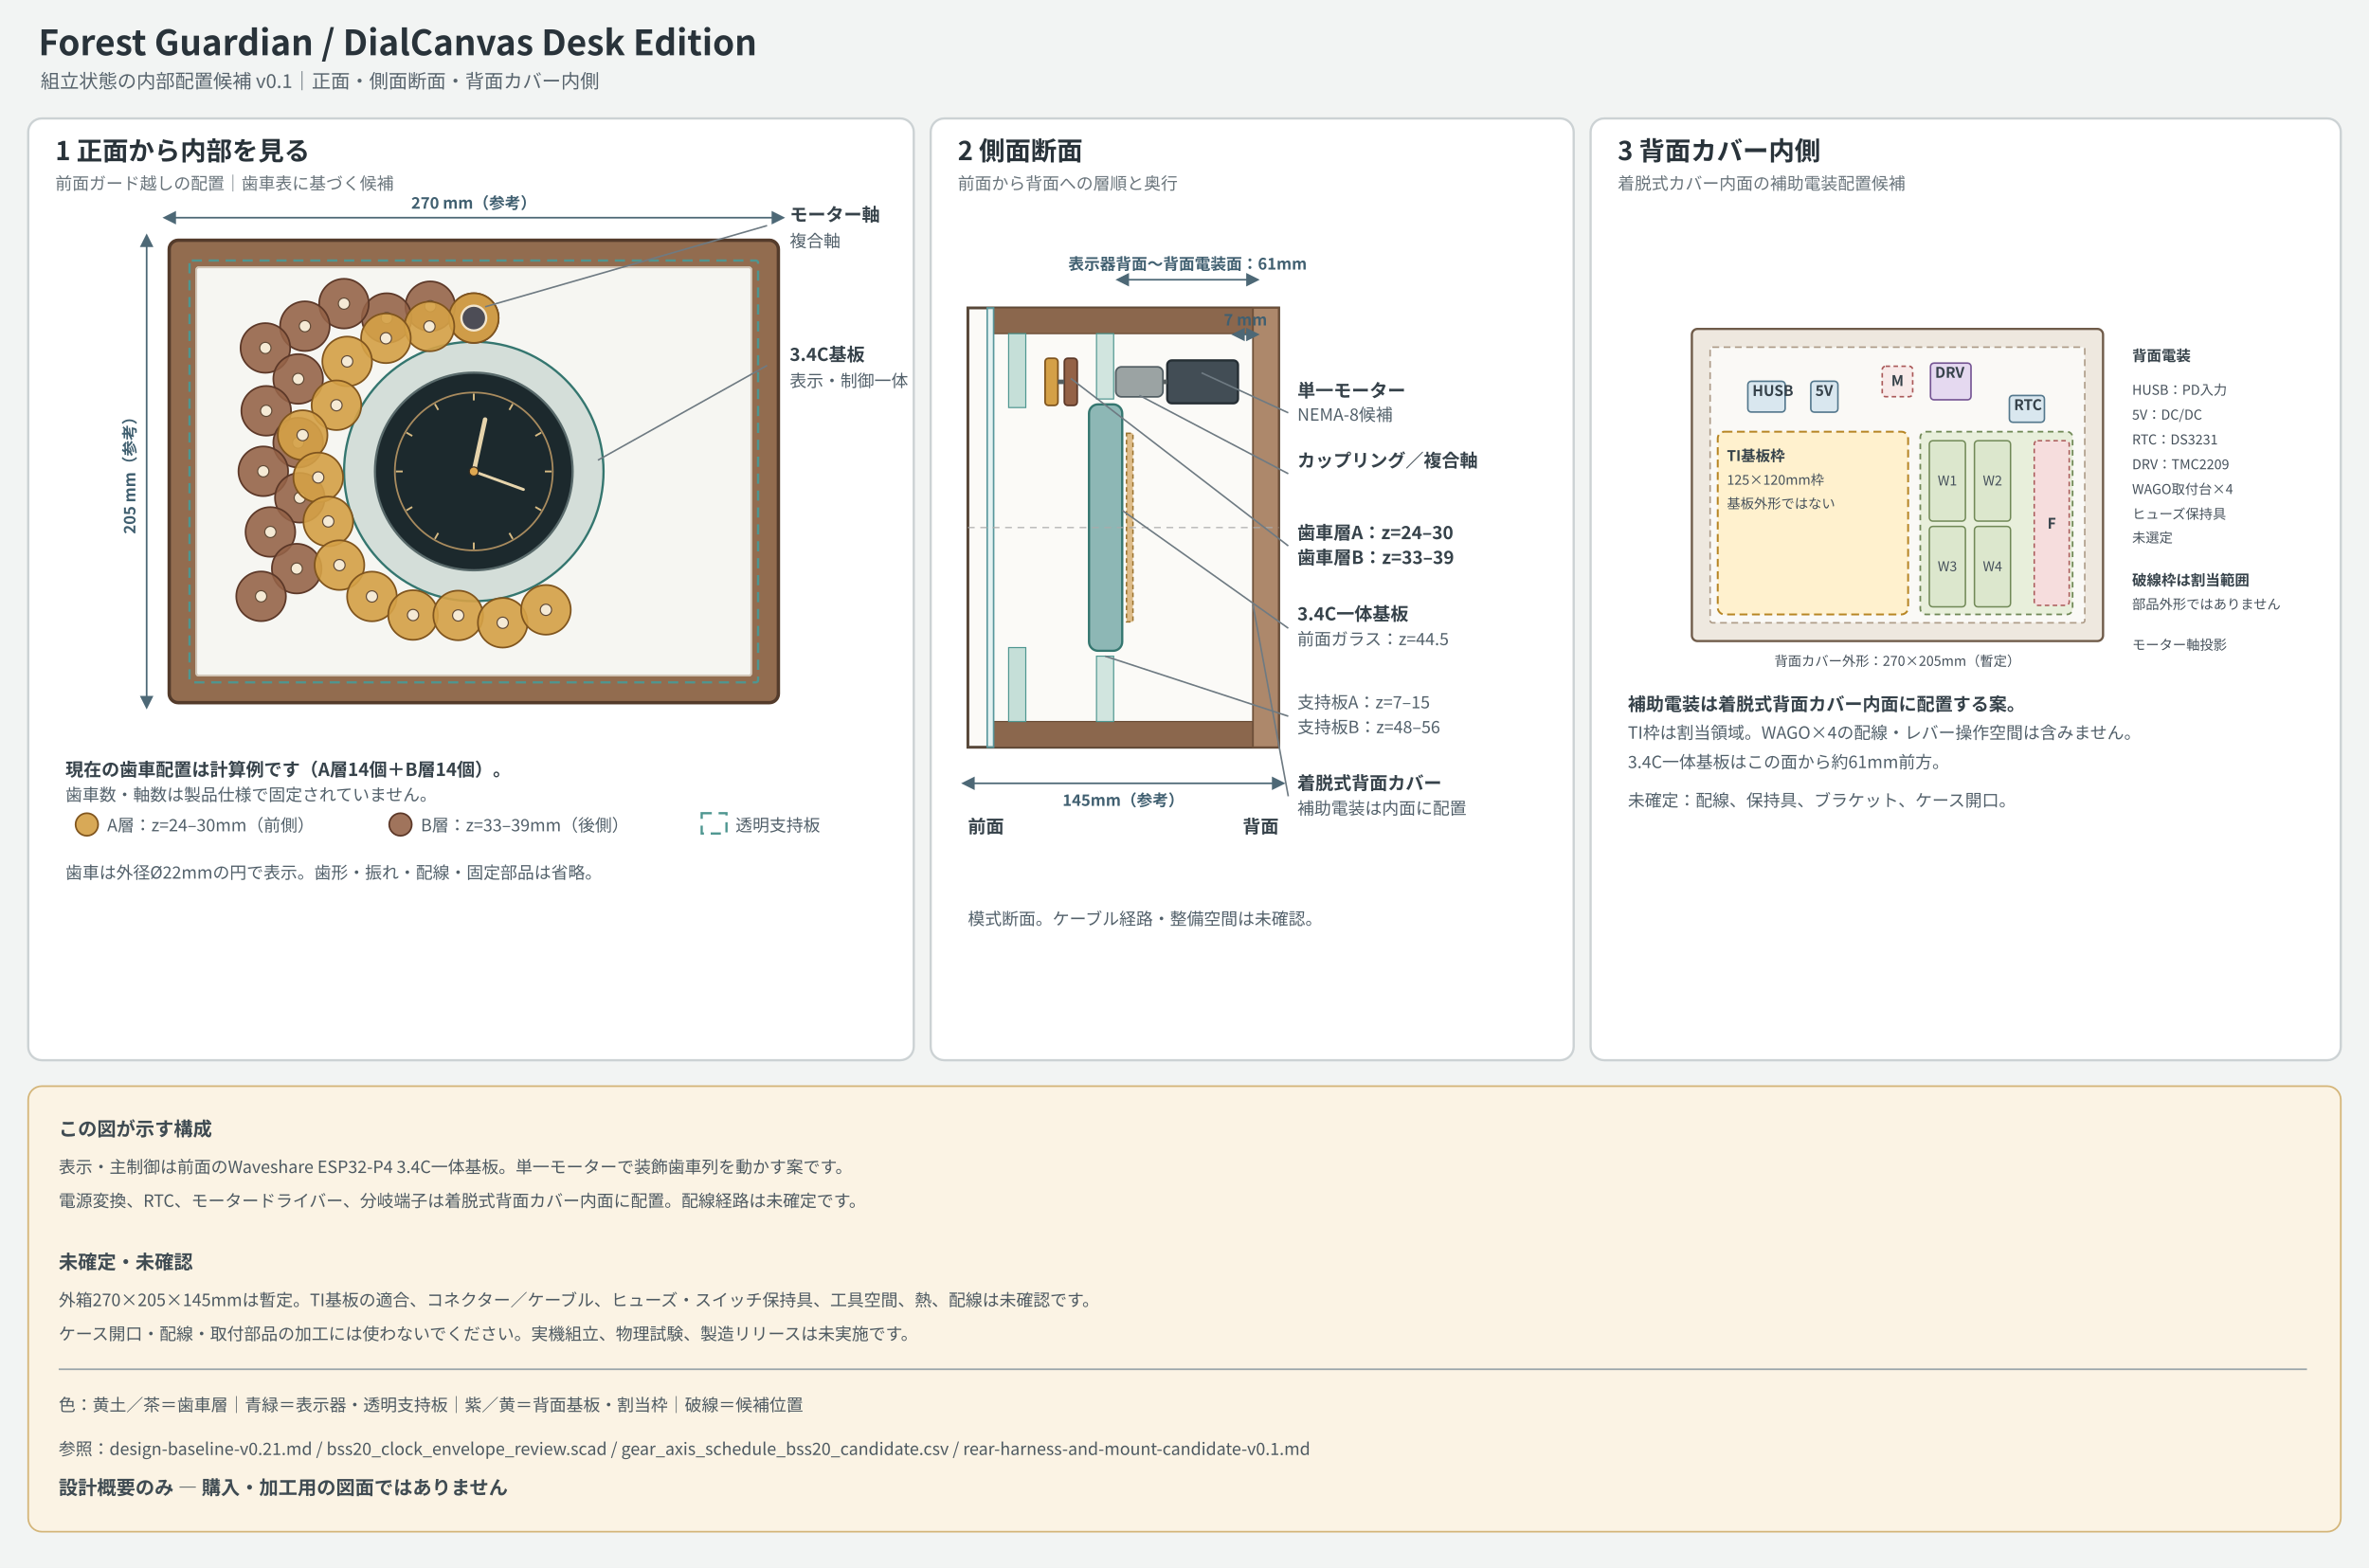
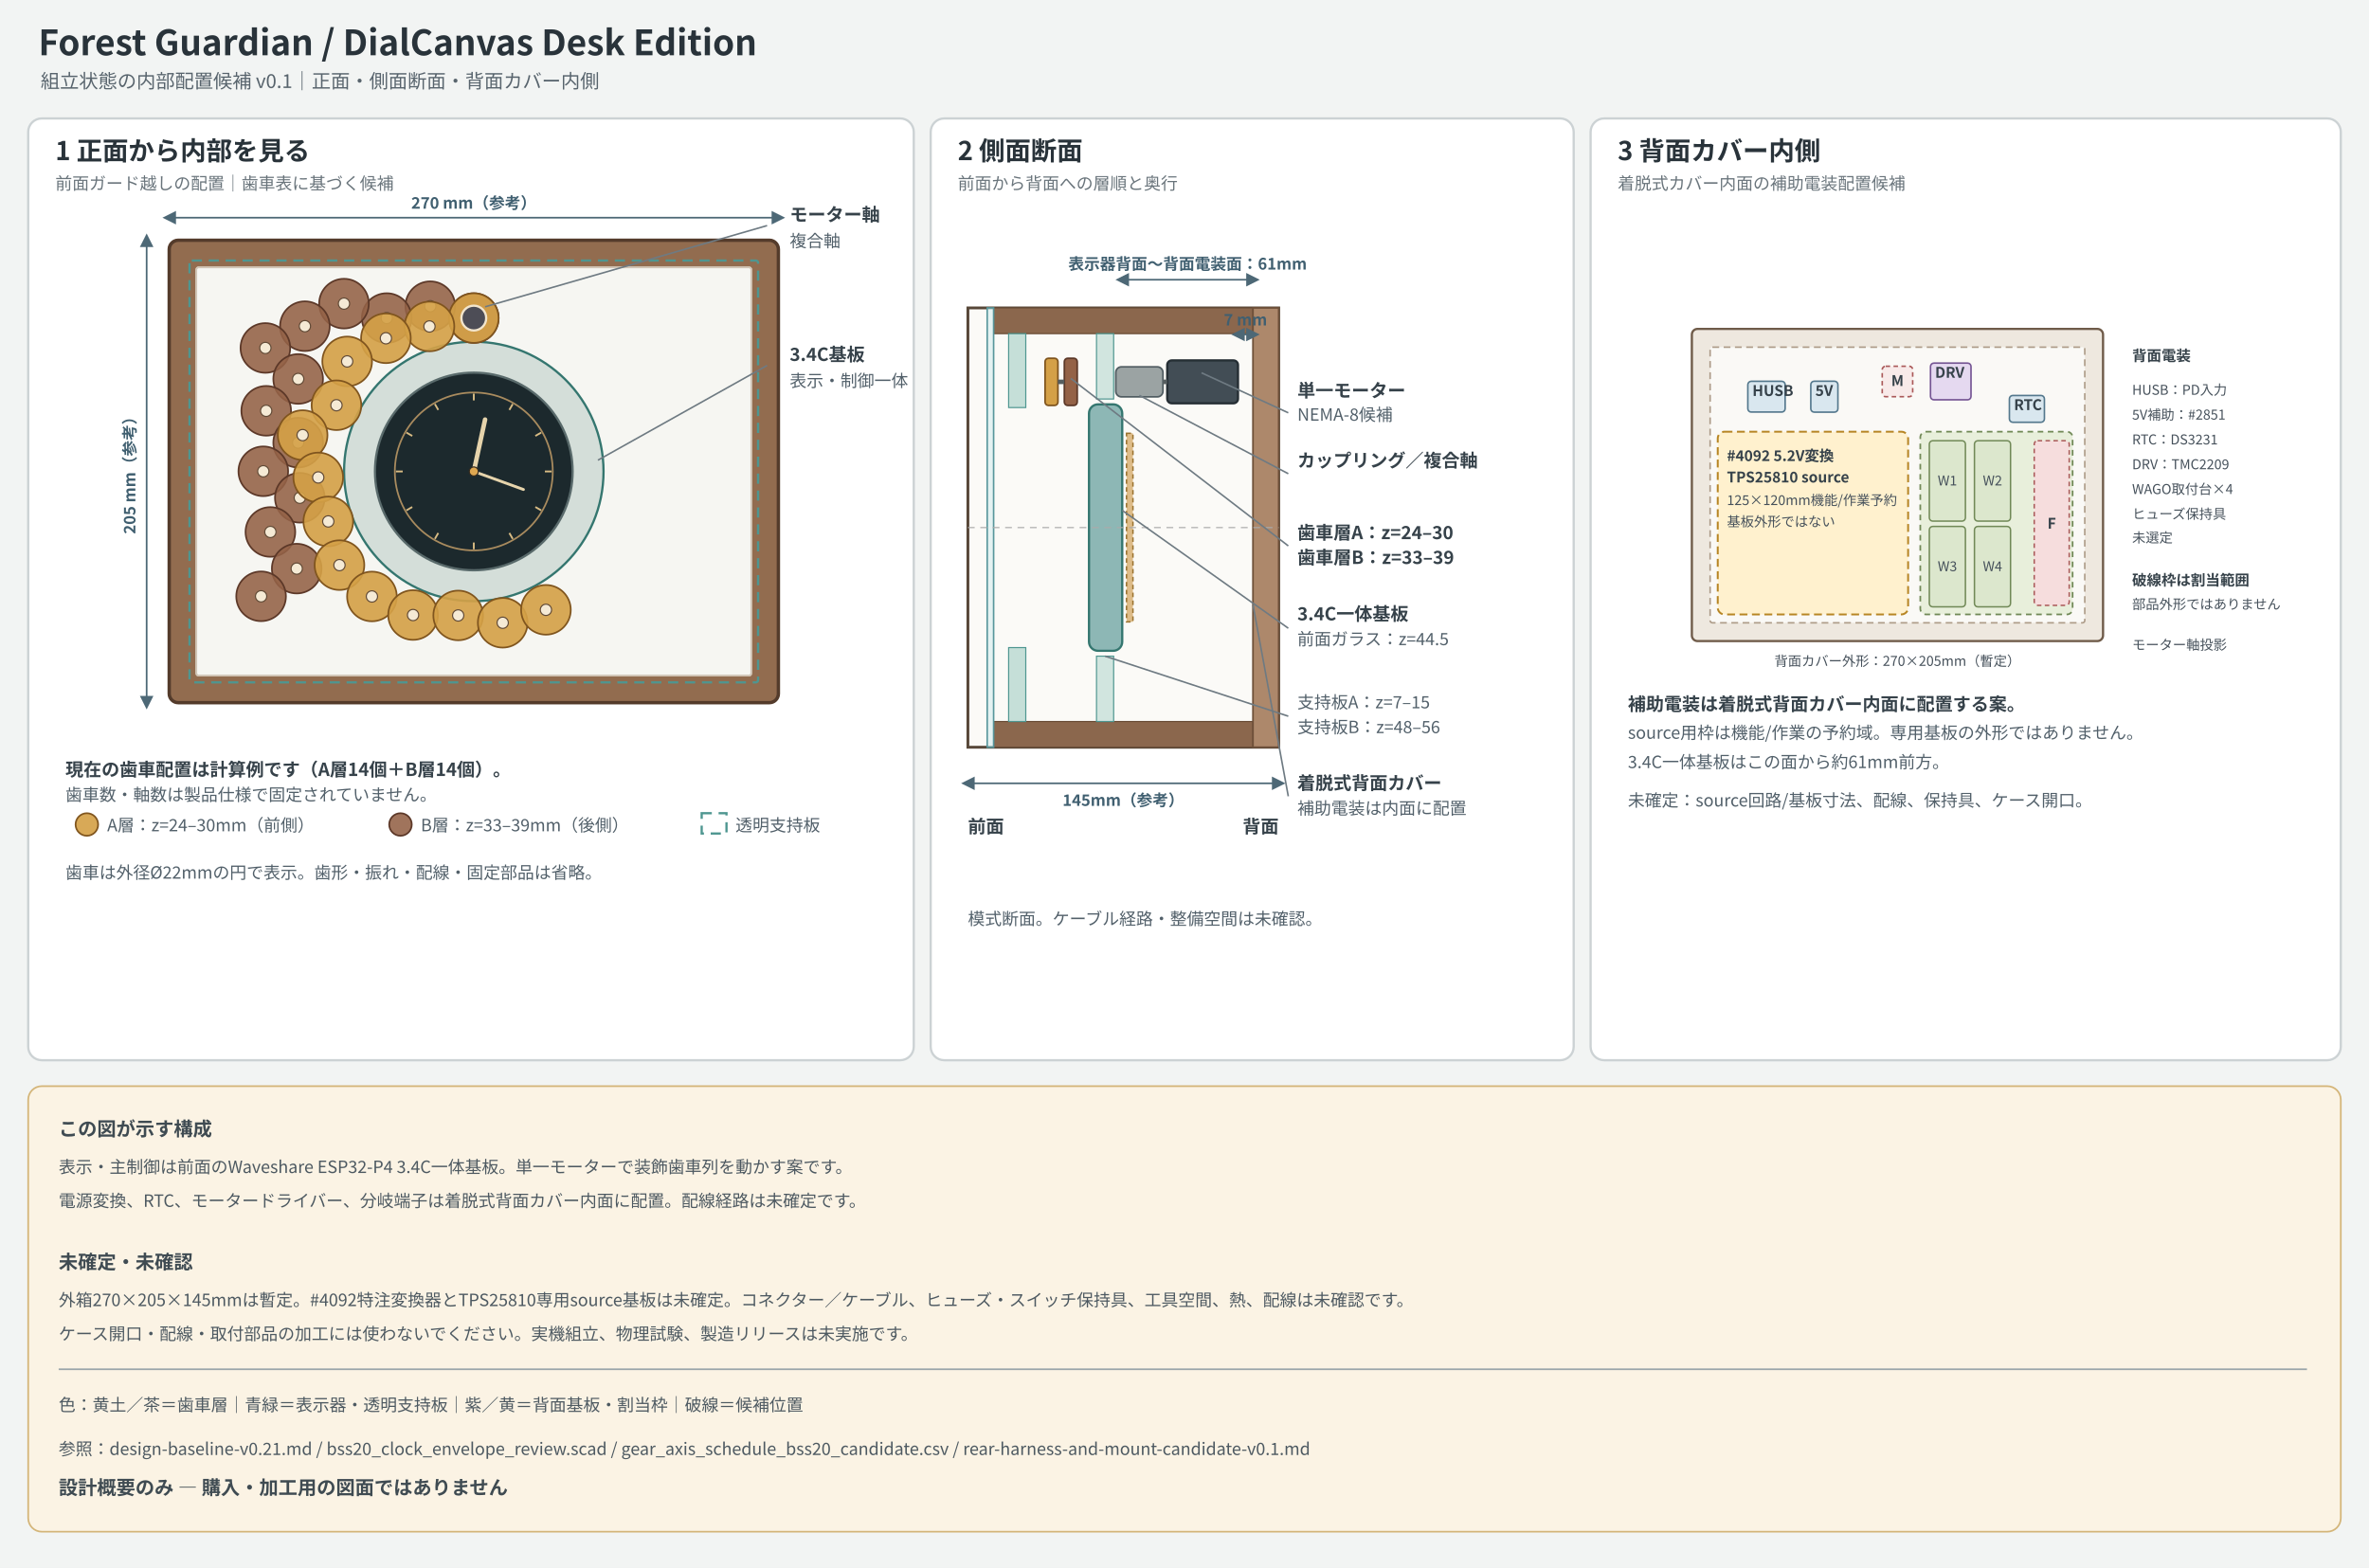
<svg xmlns="http://www.w3.org/2000/svg" width="2100" height="1390" viewBox="0 0 2100 1390" role="img" aria-labelledby="title desc" xml:lang="ja">
  <defs>
    <style>
      text { font-family: 'Noto Sans CJK JP', 'Noto Sans JP', 'Yu Gothic', 'Meiryo', sans-serif; fill: #29333a; }
      .a-title { font-size: 31px; font-weight: 700; }
      .a-subtitle { font-size: 17px; fill: #58646d; }
      .a-panel { fill: #fff; stroke: #ccd2d4; stroke-width: 2; }
      .a-panel-title { font-size: 23px; font-weight: 700; }
      .a-panel-sub { font-size: 15px; fill: #69747b; }
      .a-body { font-size: 17px; }
      .a-note { font-size: 15px; fill: #52606a; }
      .a-note-strong { font-size: 16px; font-weight: 700; fill: #36424a; }
      .a-rule { stroke: #9ba5aa; stroke-width: 1.5; }
      .a-callout { stroke: #6e7a82; stroke-width: 1.4; fill: none; }
      .a-dim { stroke: #4d6876; stroke-width: 1.5; fill: none; }
      .a-dim-text { font-size: 14px; font-weight: 600; fill: #405f70; }
      .a-walnut { fill: #926c4f; stroke: #5d402e; stroke-width: 2; }
      .a-window { fill: #f6f6f2; stroke: #c8c8bd; stroke-width: 1.5; }
      .a-case-outline { fill: none; stroke: #543b2b; stroke-width: 3; }
      .a-opening-outline { fill: none; stroke: #d2c5b6; stroke-width: 1.5; }
      .a-support-outline { fill: none; stroke: #4e9690; stroke-width: 2; stroke-dasharray: 9 6; }
      .a-display-shell { fill: #d4ded9; stroke: #34766f; stroke-width: 2; }
      .a-screen { fill: #1c292d; stroke: #596a6b; stroke-width: 2; }
      .a-dial-ring { fill: none; stroke: #a98b5e; stroke-width: 1.5; }
      .a-tick { stroke: #d9bc84; stroke-width: 1.6; }
      .a-hand-hour { stroke: #e6d4ac; stroke-width: 4; stroke-linecap: round; }
      .a-hand-minute { stroke: #e6d4ac; stroke-width: 2.5; stroke-linecap: round; }
      .a-hand-hub { fill: #dfa851; stroke: #33291e; stroke-width: 1; }
      .a-gear-a { fill: #d4a047; fill-opacity: .91; stroke: #80551e; stroke-width: 1.5; }
      .a-gear-b { fill: #946247; fill-opacity: .88; stroke: #5c3828; stroke-width: 1.5; }
      .a-gear-bore { fill: #f5ead5; stroke: #614a36; stroke-width: 1; }
      .a-motor-axis { fill: #4d4d56; stroke: #f2e5cc; stroke-width: 2; }
      .a-side-outline { fill: #fbfaf7; stroke: #574738; stroke-width: 2.5; }
      .a-case-wall { fill: #8b674d; stroke: #684b36; stroke-width: 1; }
      .a-rear-cover { fill: #ad886b; stroke: #6e5039; stroke-width: 1.5; }
      .a-guard { fill: #d8eff0; fill-opacity: .65; stroke: #57969b; stroke-width: 1.4; }
      .a-plate-a { fill: #b8d8d1; fill-opacity: .8; stroke: #4e9690; stroke-width: 1; }
      .a-plate-b { fill: #c6dfd9; fill-opacity: .8; stroke: #4e9690; stroke-width: 1; }
      .a-display-side { fill: #77aaa7; fill-opacity: .83; stroke: #34766f; stroke-width: 2; }
      .a-gear-a-side { fill: #d4a047; stroke: #80551e; stroke-width: 1.5; }
      .a-gear-b-side { fill: #946247; stroke: #5c3828; stroke-width: 1.5; }
      .a-carrier-side { fill: #d7ad6d; fill-opacity: .8; stroke: #9a722f; stroke-width: 1.3; stroke-dasharray: 4 3; }
      .a-coupler-side { fill: #9ba3a3; stroke: #515d62; stroke-width: 1.5; }
      .a-motor-side { fill: #424d55; stroke: #252e34; stroke-width: 2; }
      .a-shaft { stroke: #565e60; stroke-width: 4; }
      .a-centerline { stroke: #aaa; stroke-width: 1; stroke-dasharray: 6 5; }
      .a-warning { fill: #fbf3e4; stroke: #d4b579; stroke-width: 1.5; }
      .a-rear-outline { fill: #eee8df; stroke: #6f5b49; stroke-width: 2; }
      .a-rear-inner { fill: #faf9f6; stroke: #ad9b88; stroke-width: 1.4; stroke-dasharray: 6 4; }
      .a-reserve { fill: #fff1ce; stroke: #b78625; stroke-width: 1.7; stroke-dasharray: 7 4; }
      .a-service-zone { fill: #e8efdb; stroke: #718957; stroke-width: 1.5; stroke-dasharray: 5 4; }
      .a-wago { fill: #dce7cd; stroke: #718957; stroke-width: 1.3; }
      .a-unselected { fill: #f6dddd; stroke: #aa5959; stroke-width: 1.3; stroke-dasharray: 4 3; }
      .a-board { fill: #d9e7ef; stroke: #54788d; stroke-width: 1.4; }
      .a-driver { fill: #e5d9f0; stroke: #745493; stroke-width: 1.4; }
      .a-projection { fill: #f6dddd; fill-opacity: .55; stroke: #aa5959; stroke-width: 1.4; stroke-dasharray: 4 3; }
      .a-mini { font-size: 12px; fill: #46515b; }
      .a-mini-strong { font-size: 13px; font-weight: 700; fill: #36424a; }
      .a-footer { font-size: 15px; fill: #4d5961; }
      .a-footer-strong { font-size: 17px; font-weight: 700; fill: #3f4b52; }
      #arrow { }
    </style>
    <marker id="arrow" markerWidth="8" markerHeight="8" refX="4" refY="4" orient="auto-start-reverse" markerUnits="strokeWidth">
      <path d="M 0 0 L 8 4 L 0 8 z" fill="#4d6876" />
    </marker>
  </defs>
  <rect x="0" y="0" width="2100" height="1390" fill="#f2f4f3" />
  <text x="34" y="49" class="a-title">Forest Guardian / DialCanvas Desk Edition</text>
  <text x="36" y="78" class="a-subtitle">組立状態の内部配置候補 v0.1｜正面・側面断面・背面カバー内側</text>
  <rect x="25" y="105" width="785" height="835" class="a-panel" rx="12" />
  <text x="49" y="142" class="a-panel-title">1  正面から内部を見る</text>
  <text x="49" y="168" class="a-panel-sub">前面ガード越しの配置｜歯車表に基づく候補</text>
  <rect x="825" y="105" width="570" height="835" class="a-panel" rx="12" />
  <text x="849" y="142" class="a-panel-title">2  側面断面</text>
  <text x="849" y="168" class="a-panel-sub">前面から背面への層順と奥行</text>
  <rect x="1410" y="105" width="665" height="835" class="a-panel" rx="12" />
  <text x="1434" y="142" class="a-panel-title">3  背面カバー内側</text>
  <text x="1434" y="168" class="a-panel-sub">着脱式カバー内面の補助電装配置候補</text>
  <rect x="150.0" y="213.0" width="540.0" height="410.0" class="a-walnut" rx="8" />
  <rect x="174.0" y="237.0" width="492.0" height="362.0" class="a-window" rx="2" />
  <rect x="168.0" y="231.0" width="504.0" height="374.0" class="a-support-outline" rx="2" />
  <circle cx="420.0" cy="418.0" r="115.0" class="a-display-shell" />
  <circle cx="420.0" cy="418.0" r="87.6" class="a-screen" />
  <circle cx="420.0" cy="418.0" r="70.0" class="a-dial-ring" />
  <line x1="420.0" y1="355.0" x2="420.0" y2="349.0" class="a-tick" />
  <line x1="451.5" y1="363.44" x2="454.5" y2="358.244" class="a-tick" />
  <line x1="474.56" y1="386.5" x2="479.756" y2="383.5" class="a-tick" />
  <line x1="483.0" y1="418.0" x2="489.0" y2="418.0" class="a-tick" />
  <line x1="474.56" y1="449.5" x2="479.756" y2="452.5" class="a-tick" />
  <line x1="451.5" y1="472.56" x2="454.5" y2="477.756" class="a-tick" />
  <line x1="420.0" y1="481.0" x2="420.0" y2="487.0" class="a-tick" />
  <line x1="388.5" y1="472.56" x2="385.5" y2="477.756" class="a-tick" />
  <line x1="365.44" y1="449.5" x2="360.244" y2="452.5" class="a-tick" />
  <line x1="357.0" y1="418.0" x2="351.0" y2="418.0" class="a-tick" />
  <line x1="365.44" y1="386.5" x2="360.244" y2="383.5" class="a-tick" />
  <line x1="388.5" y1="363.44" x2="385.5" y2="358.244" class="a-tick" />
  <line x1="420.0" y1="418.0" x2="430.0" y2="372.0" class="a-hand-hour" />
  <line x1="420.0" y1="418.0" x2="464.0" y2="434.0" class="a-hand-minute" />
  <circle cx="420.0" cy="418.0" r="4.0" class="a-hand-hub" />
  <circle cx="420.0" cy="282.0" r="22.0" class="a-gear-b" />
  <circle cx="420.0" cy="282.0" r="5.0" class="a-gear-bore" />
  <circle cx="381.406" cy="271.49" r="22.0" class="a-gear-b" />
  <circle cx="381.406" cy="271.49" r="5.0" class="a-gear-bore" />
  <circle cx="342.81" cy="282.0" r="22.0" class="a-gear-b" />
  <circle cx="342.81" cy="282.0" r="5.0" class="a-gear-bore" />
  <circle cx="304.916" cy="269.194" r="22.0" class="a-gear-b" />
  <circle cx="304.916" cy="269.194" r="5.0" class="a-gear-bore" />
  <circle cx="270.274" cy="289.194" r="22.0" class="a-gear-b" />
  <circle cx="270.274" cy="289.194" r="5.0" class="a-gear-bore" />
  <circle cx="235.244" cy="308.502" r="22.0" class="a-gear-b" />
  <circle cx="235.244" cy="308.502" r="5.0" class="a-gear-bore" />
  <circle cx="264.306" cy="335.986" r="22.0" class="a-gear-b" />
  <circle cx="264.306" cy="335.986" r="5.0" class="a-gear-bore" />
  <circle cx="235.972" cy="364.22" r="22.0" class="a-gear-b" />
  <circle cx="235.972" cy="364.22" r="5.0" class="a-gear-bore" />
  <circle cx="264.306" cy="392.454" r="22.0" class="a-gear-b" />
  <circle cx="264.306" cy="392.454" r="5.0" class="a-gear-bore" />
  <circle cx="233.394" cy="417.84" r="22.0" class="a-gear-b" />
  <circle cx="233.394" cy="417.84" r="5.0" class="a-gear-bore" />
  <circle cx="265.776" cy="441.322" r="22.0" class="a-gear-b" />
  <circle cx="265.776" cy="441.322" r="5.0" class="a-gear-bore" />
  <circle cx="239.688" cy="471.644" r="22.0" class="a-gear-b" />
  <circle cx="239.688" cy="471.644" r="5.0" class="a-gear-bore" />
  <circle cx="263.024" cy="504.132" r="22.0" class="a-gear-b" />
  <circle cx="263.024" cy="504.132" r="5.0" class="a-gear-bore" />
  <circle cx="231.446" cy="528.684" r="22.0" class="a-gear-b" />
  <circle cx="231.446" cy="528.684" r="5.0" class="a-gear-bore" />
  <circle cx="420.0" cy="282.0" r="22.0" class="a-gear-a" />
  <circle cx="420.0" cy="282.0" r="5.0" class="a-gear-bore" />
  <circle cx="380.698" cy="289.442" r="22.0" class="a-gear-a" />
  <circle cx="380.698" cy="289.442" r="5.0" class="a-gear-bore" />
  <circle cx="342.094" cy="299.914" r="22.0" class="a-gear-a" />
  <circle cx="342.094" cy="299.914" r="5.0" class="a-gear-bore" />
  <circle cx="307.752" cy="320.424" r="22.0" class="a-gear-a" />
  <circle cx="307.752" cy="320.424" r="5.0" class="a-gear-bore" />
  <circle cx="298.258" cy="359.282" r="22.0" class="a-gear-a" />
  <circle cx="298.258" cy="359.282" r="5.0" class="a-gear-bore" />
  <circle cx="268.28" cy="385.764" r="22.0" class="a-gear-a" />
  <circle cx="268.28" cy="385.764" r="5.0" class="a-gear-bore" />
  <circle cx="282.1" cy="423.3" r="22.0" class="a-gear-a" />
  <circle cx="282.1" cy="423.3" r="5.0" class="a-gear-bore" />
  <circle cx="290.996" cy="462.3" r="22.0" class="a-gear-a" />
  <circle cx="290.996" cy="462.3" r="5.0" class="a-gear-bore" />
  <circle cx="300.922" cy="501.048" r="22.0" class="a-gear-a" />
  <circle cx="300.922" cy="501.048" r="5.0" class="a-gear-bore" />
  <circle cx="329.696" cy="528.834" r="22.0" class="a-gear-a" />
  <circle cx="329.696" cy="528.834" r="5.0" class="a-gear-bore" />
  <circle cx="366.156" cy="545.288" r="22.0" class="a-gear-a" />
  <circle cx="366.156" cy="545.288" r="5.0" class="a-gear-bore" />
  <circle cx="406.154" cy="545.65" r="22.0" class="a-gear-a" />
  <circle cx="406.154" cy="545.65" r="5.0" class="a-gear-bore" />
  <circle cx="445.622" cy="552.144" r="22.0" class="a-gear-a" />
  <circle cx="445.622" cy="552.144" r="5.0" class="a-gear-bore" />
  <circle cx="483.944" cy="540.678" r="22.0" class="a-gear-a" />
  <circle cx="483.944" cy="540.678" r="5.0" class="a-gear-bore" />
  <rect x="150.0" y="213.0" width="540.0" height="410.0" class="a-case-outline" rx="8" />
  <rect x="174.0" y="237.0" width="492.0" height="362.0" class="a-opening-outline" rx="2" />
  <circle cx="420.0" cy="282.0" r="11.0" class="a-motor-axis" />
  <line x1="430.0" y1="272.0" x2="680" y2="200" class="a-callout" />
  <text x="700" y="196" class="a-note-strong">モーター軸</text>
  <text x="700" y="219" class="a-note">複合軸</text>
  <line x1="530.0" y1="408.0" x2="680" y2="324" class="a-callout" />
  <text x="700" y="320" class="a-note-strong">3.4C基板</text>
  <text x="700" y="343" class="a-note">表示・制御一体</text>
  <line x1="150.0" y1="193.0" x2="690.0" y2="193.0" class="a-dim" marker-start="url(#arrow)" marker-end="url(#arrow)" />
  <text x="420.0" y="185.0" class="a-dim-text" text-anchor="middle">270 mm（参考）</text>
  <line x1="130.0" y1="213.0" x2="130.0" y2="623.0" class="a-dim" marker-start="url(#arrow)" marker-end="url(#arrow)" />
  <text x="120.0" y="418.0" class="a-dim-text" text-anchor="middle" transform="rotate(-90 120.0 418.0)">205 mm（参考）</text>
  <text x="58" y="688" class="a-note-strong">現在の歯車配置は計算例です（A層14個＋B層14個）。</text>
  <text x="58" y="710" class="a-note">歯車数・軸数は製品仕様で固定されていません。</text>
  <circle cx="77" cy="731" r="10" class="a-gear-a" />
  <text x="95" y="737" class="a-note">A層：z=24–30mm（前側）</text>
  <circle cx="355" cy="731" r="10" class="a-gear-b" />
  <text x="373" y="737" class="a-note">B層：z=33–39mm（後側）</text>
  <rect x="622" y="721" width="22" height="18" class="a-support-outline" />
  <text x="652" y="737" class="a-note">透明支持板</text>
  <text x="58" y="779" class="a-note">歯車は外径Ø22mmの円で表示。歯形・振れ・配線・固定部品は省略。</text>
  <rect x="858.0" y="273.0" width="275.5" height="389.5" class="a-side-outline" />
  <rect x="880.8" y="273.0" width="229.9" height="22.8" class="a-case-wall" />
  <rect x="880.8" y="639.7" width="229.9" height="22.8" class="a-case-wall" />
  <rect x="1110.7" y="273.0" width="22.8" height="389.5" class="a-rear-cover" />
  <rect x="875.1" y="273.0" width="5.7" height="389.5" class="a-guard" />
  <rect x="894.1" y="295.8" width="15.2" height="65.55" class="a-plate-a" />
  <rect x="894.1" y="574.15" width="15.2" height="65.55" class="a-plate-a" />
  <rect x="972.0" y="295.8" width="15.2" height="57.95" class="a-plate-b" />
  <rect x="972.0" y="581.75" width="15.2" height="57.95" class="a-plate-b" />
  <rect x="965.35" y="358.5" width="29.45" height="218.5" class="a-display-side" rx="8" />
  <rect x="926.4" y="317.65" width="11.4" height="41.8" class="a-gear-a-side" rx="3" />
  <rect x="943.5" y="317.65" width="11.4" height="41.8" class="a-gear-b-side" rx="3" />
  <line x1="937.8" y1="338.55" x2="943.5" y2="338.55" class="a-shaft" />
  <rect x="998.6" y="384.15" width="5.7" height="167.2" class="a-carrier-side" />
  <rect x="989.1" y="325.25" width="41.8" height="26.6" class="a-coupler-side" rx="5" />
  <rect x="1034.7" y="319.55" width="62.7" height="38.0" class="a-motor-side" rx="4" />
  <line x1="1030.9" y1="338.55" x2="1034.7" y2="338.55" class="a-shaft" />
  <line x1="858.0" y1="467.75" x2="1133.5" y2="467.75" class="a-centerline" />
  <line x1="994.8" y1="248.0" x2="1110.7" y2="248.0" class="a-dim" marker-start="url(#arrow)" marker-end="url(#arrow)" />
  <text x="1052.75" y="239.0" class="a-dim-text" text-anchor="middle">表示器背面〜背面電装面：61mm</text>
  <line x1="1097.4" y1="296.55" x2="1110.7" y2="296.55" class="a-dim" marker-start="url(#arrow)" marker-end="url(#arrow)" />
  <text x="1104.05" y="288.55" class="a-dim-text" text-anchor="middle">7 mm</text>
  <line x1="858.0" y1="694.5" x2="1133.5" y2="694.5" class="a-dim" marker-start="url(#arrow)" marker-end="url(#arrow)" />
  <text x="995.75" y="714.5" class="a-dim-text" text-anchor="middle">145mm（参考）</text>
  <text x="858.0" y="738.5" class="a-note-strong">前面</text>
  <text x="1133.5" y="738.5" class="a-note-strong" text-anchor="end">背面</text>
  <text x="1150" y="352" class="a-note-strong">単一モーター</text>
  <text x="1150" y="373" class="a-note">NEMA-8候補</text>
  <line x1="1065.1" y1="330.55" x2="1142" y2="366" class="a-callout" />
  <text x="1150" y="414" class="a-note-strong">カップリング／複合軸</text>
  <line x1="1010.0" y1="350.55" x2="1142" y2="420" class="a-callout" />
  <text x="1150" y="478" class="a-note-strong">歯車層A：z=24–30</text>
  <text x="1150" y="500" class="a-note-strong">歯車層B：z=33–39</text>
  <line x1="949.2" y1="335.55" x2="1142" y2="484" class="a-callout" />
  <text x="1150" y="550" class="a-note-strong">3.4C一体基板</text>
  <text x="1150" y="572" class="a-note">前面ガラス：z=44.5</text>
  <line x1="994.8" y1="452.55" x2="1142" y2="557" class="a-callout" />
  <text x="1150" y="628" class="a-note">支持板A：z=7–15</text>
  <text x="1150" y="650" class="a-note">支持板B：z=48–56</text>
  <line x1="979.6" y1="581.75" x2="1142" y2="635" class="a-callout" />
  <text x="1150" y="700" class="a-note-strong">着脱式背面カバー</text>
  <text x="1150" y="722" class="a-note">補助電装は内面に配置</text>
  <line x1="1110.7" y1="536.15" x2="1142" y2="706" class="a-callout" />
  <text x="858" y="820" class="a-note">模式断面。ケーブル経路・整備空間は未確認。</text>
  <rect x="1499.75" y="291.625" width="364.5" height="276.75" class="a-rear-outline" rx="5" />
  <rect x="1515.95" y="307.825" width="332.1" height="244.35" class="a-rear-inner" rx="2" />
  <text x="1682.0" y="590.375" class="a-mini" text-anchor="middle">背面カバー外形：270×205mm（暫定）</text>
  <rect x="1522.7" y="382.75" width="168.75" height="162.0" class="a-reserve" rx="6" />
-   <text x="1530.8" y="408.75" class="a-mini-strong">TI基板枠</text>
-   <text x="1530.8" y="429.75" class="a-mini">125×120mm枠</text>
-   <text x="1530.8" y="450.75" class="a-mini">基板外形ではない</text>
+   <text x="1530.8" y="408.75" class="a-mini-strong">#4092 5.2V変換</text>
+   <text x="1530.8" y="427.75" class="a-mini-strong">TPS25810 source</text>
+   <text x="1530.8" y="447.75" class="a-mini">125×120mm機能/作業予約</text>
+   <text x="1530.8" y="466.75" class="a-mini">基板外形ではない</text>
  <rect x="1702.25" y="382.75" width="135.0" height="162.0" class="a-service-zone" rx="5" />
  <rect x="1710.25" y="390.75" width="31.995" height="71.28" class="a-wago" rx="3" />
  <text x="1726.247" y="430.39" class="a-mini" text-anchor="middle">W1</text>
  <rect x="1750.25" y="390.75" width="31.995" height="71.28" class="a-wago" rx="3" />
  <text x="1766.247" y="430.39" class="a-mini" text-anchor="middle">W2</text>
  <rect x="1710.25" y="466.75" width="31.995" height="71.28" class="a-wago" rx="3" />
  <text x="1726.247" y="506.39" class="a-mini" text-anchor="middle">W3</text>
  <rect x="1750.25" y="466.75" width="31.995" height="71.28" class="a-wago" rx="3" />
  <text x="1766.247" y="506.39" class="a-mini" text-anchor="middle">W4</text>
  <rect x="1803.25" y="390.75" width="31" height="146" class="a-unselected" rx="3" />
  <text x="1818.75" y="468.75" class="a-mini-strong" text-anchor="middle">F</text>
  <rect x="1549.363" y="338.065" width="33.075" height="27.27" class="a-board" rx="3" />
  <text x="1553.363" y="351.065" class="a-mini-strong">HUSB</text>
  <rect x="1605.185" y="337.998" width="24.03" height="27.405" class="a-board" rx="3" />
  <text x="1609.185" y="350.998" class="a-mini-strong">5V</text>
  <rect x="1781.225" y="350.62" width="31.05" height="23.76" class="a-board" rx="3" />
  <text x="1785.225" y="363.62" class="a-mini-strong">RTC</text>
  <rect x="1711.295" y="321.933" width="35.91" height="32.535" class="a-driver" rx="3" />
  <text x="1715.295" y="334.933" class="a-mini-strong">DRV</text>
  <rect x="1668.5" y="324.7" width="27.0" height="27.0" class="a-projection" rx="3" />
  <text x="1682.0" y="342.2" class="a-mini-strong" text-anchor="middle">M</text>
  <text x="1890" y="320" class="a-mini-strong">背面電装</text>
  <text x="1890" y="350" class="a-mini">HUSB：PD入力</text>
-   <text x="1890" y="372" class="a-mini">5V：DC/DC</text>
+   <text x="1890" y="372" class="a-mini">5V補助：#2851</text>
  <text x="1890" y="394" class="a-mini">RTC：DS3231</text>
  <text x="1890" y="416" class="a-mini">DRV：TMC2209</text>
  <text x="1890" y="438" class="a-mini">WAGO取付台×4</text>
  <text x="1890" y="460" class="a-mini">ヒューズ保持具</text>
  <text x="1890" y="481" class="a-mini">未選定</text>
  <text x="1890" y="519" class="a-mini-strong">破線枠は割当範囲</text>
  <text x="1890" y="540" class="a-mini">部品外形ではありません</text>
  <text x="1890" y="576" class="a-mini">モーター軸投影</text>
  <text x="1443" y="630" class="a-note-strong">補助電装は着脱式背面カバー内面に配置する案。</text>
-   <text x="1443" y="655" class="a-note">TI枠は割当領域。WAGO×4の配線・レバー操作空間は含みません。</text>
+   <text x="1443" y="655" class="a-note">source用枠は機能/作業の予約域。専用基板の外形ではありません。</text>
  <text x="1443" y="681" class="a-note">3.4C一体基板はこの面から約61mm前方。</text>
-   <text x="1443" y="715" class="a-note">未確定：配線、保持具、ブラケット、ケース開口。</text>
+   <text x="1443" y="715" class="a-note">未確定：source回路/基板寸法、配線、保持具、ケース開口。</text>
  <rect x="25" y="963" width="2050" height="395" class="a-warning" rx="12" />
  <text x="52" y="1007" class="a-footer-strong">この図が示す構成</text>
  <text x="52" y="1040" class="a-footer">表示・主制御は前面のWaveshare ESP32-P4 3.4C一体基板。単一モーターで装飾歯車列を動かす案です。</text>
  <text x="52" y="1070" class="a-footer">電源変換、RTC、モータードライバー、分岐端子は着脱式背面カバー内面に配置。配線経路は未確定です。</text>
  <text x="52" y="1125" class="a-footer-strong">未確定・未確認</text>
-   <text x="52" y="1158" class="a-footer">外箱270×205×145mmは暫定。TI基板の適合、コネクター／ケーブル、ヒューズ・スイッチ保持具、工具空間、熱、配線は未確認です。</text>
+   <text x="52" y="1158" class="a-footer">外箱270×205×145mmは暫定。#4092特注変換器とTPS25810専用source基板は未確定。コネクター／ケーブル、ヒューズ・スイッチ保持具、工具空間、熱、配線は未確認です。</text>
  <text x="52" y="1188" class="a-footer">ケース開口・配線・取付部品の加工には使わないでください。実機組立、物理試験、製造リリースは未実施です。</text>
  <line x1="52" y1="1214" x2="2045" y2="1214" class="a-rule" />
  <text x="52" y="1251" class="a-footer">色：黄土／茶＝歯車層｜青緑＝表示器・透明支持板｜紫／黄＝背面基板・割当枠｜破線＝候補位置</text>
  <text x="52" y="1290" class="a-footer">参照：design-baseline-v0.21.md / bss20_clock_envelope_review.scad / gear_axis_schedule_bss20_candidate.csv / rear-harness-and-mount-candidate-v0.1.md</text>
  <text x="52" y="1325" class="a-footer-strong">設計概要のみ — 購入・加工用の図面ではありません</text>
</svg>
